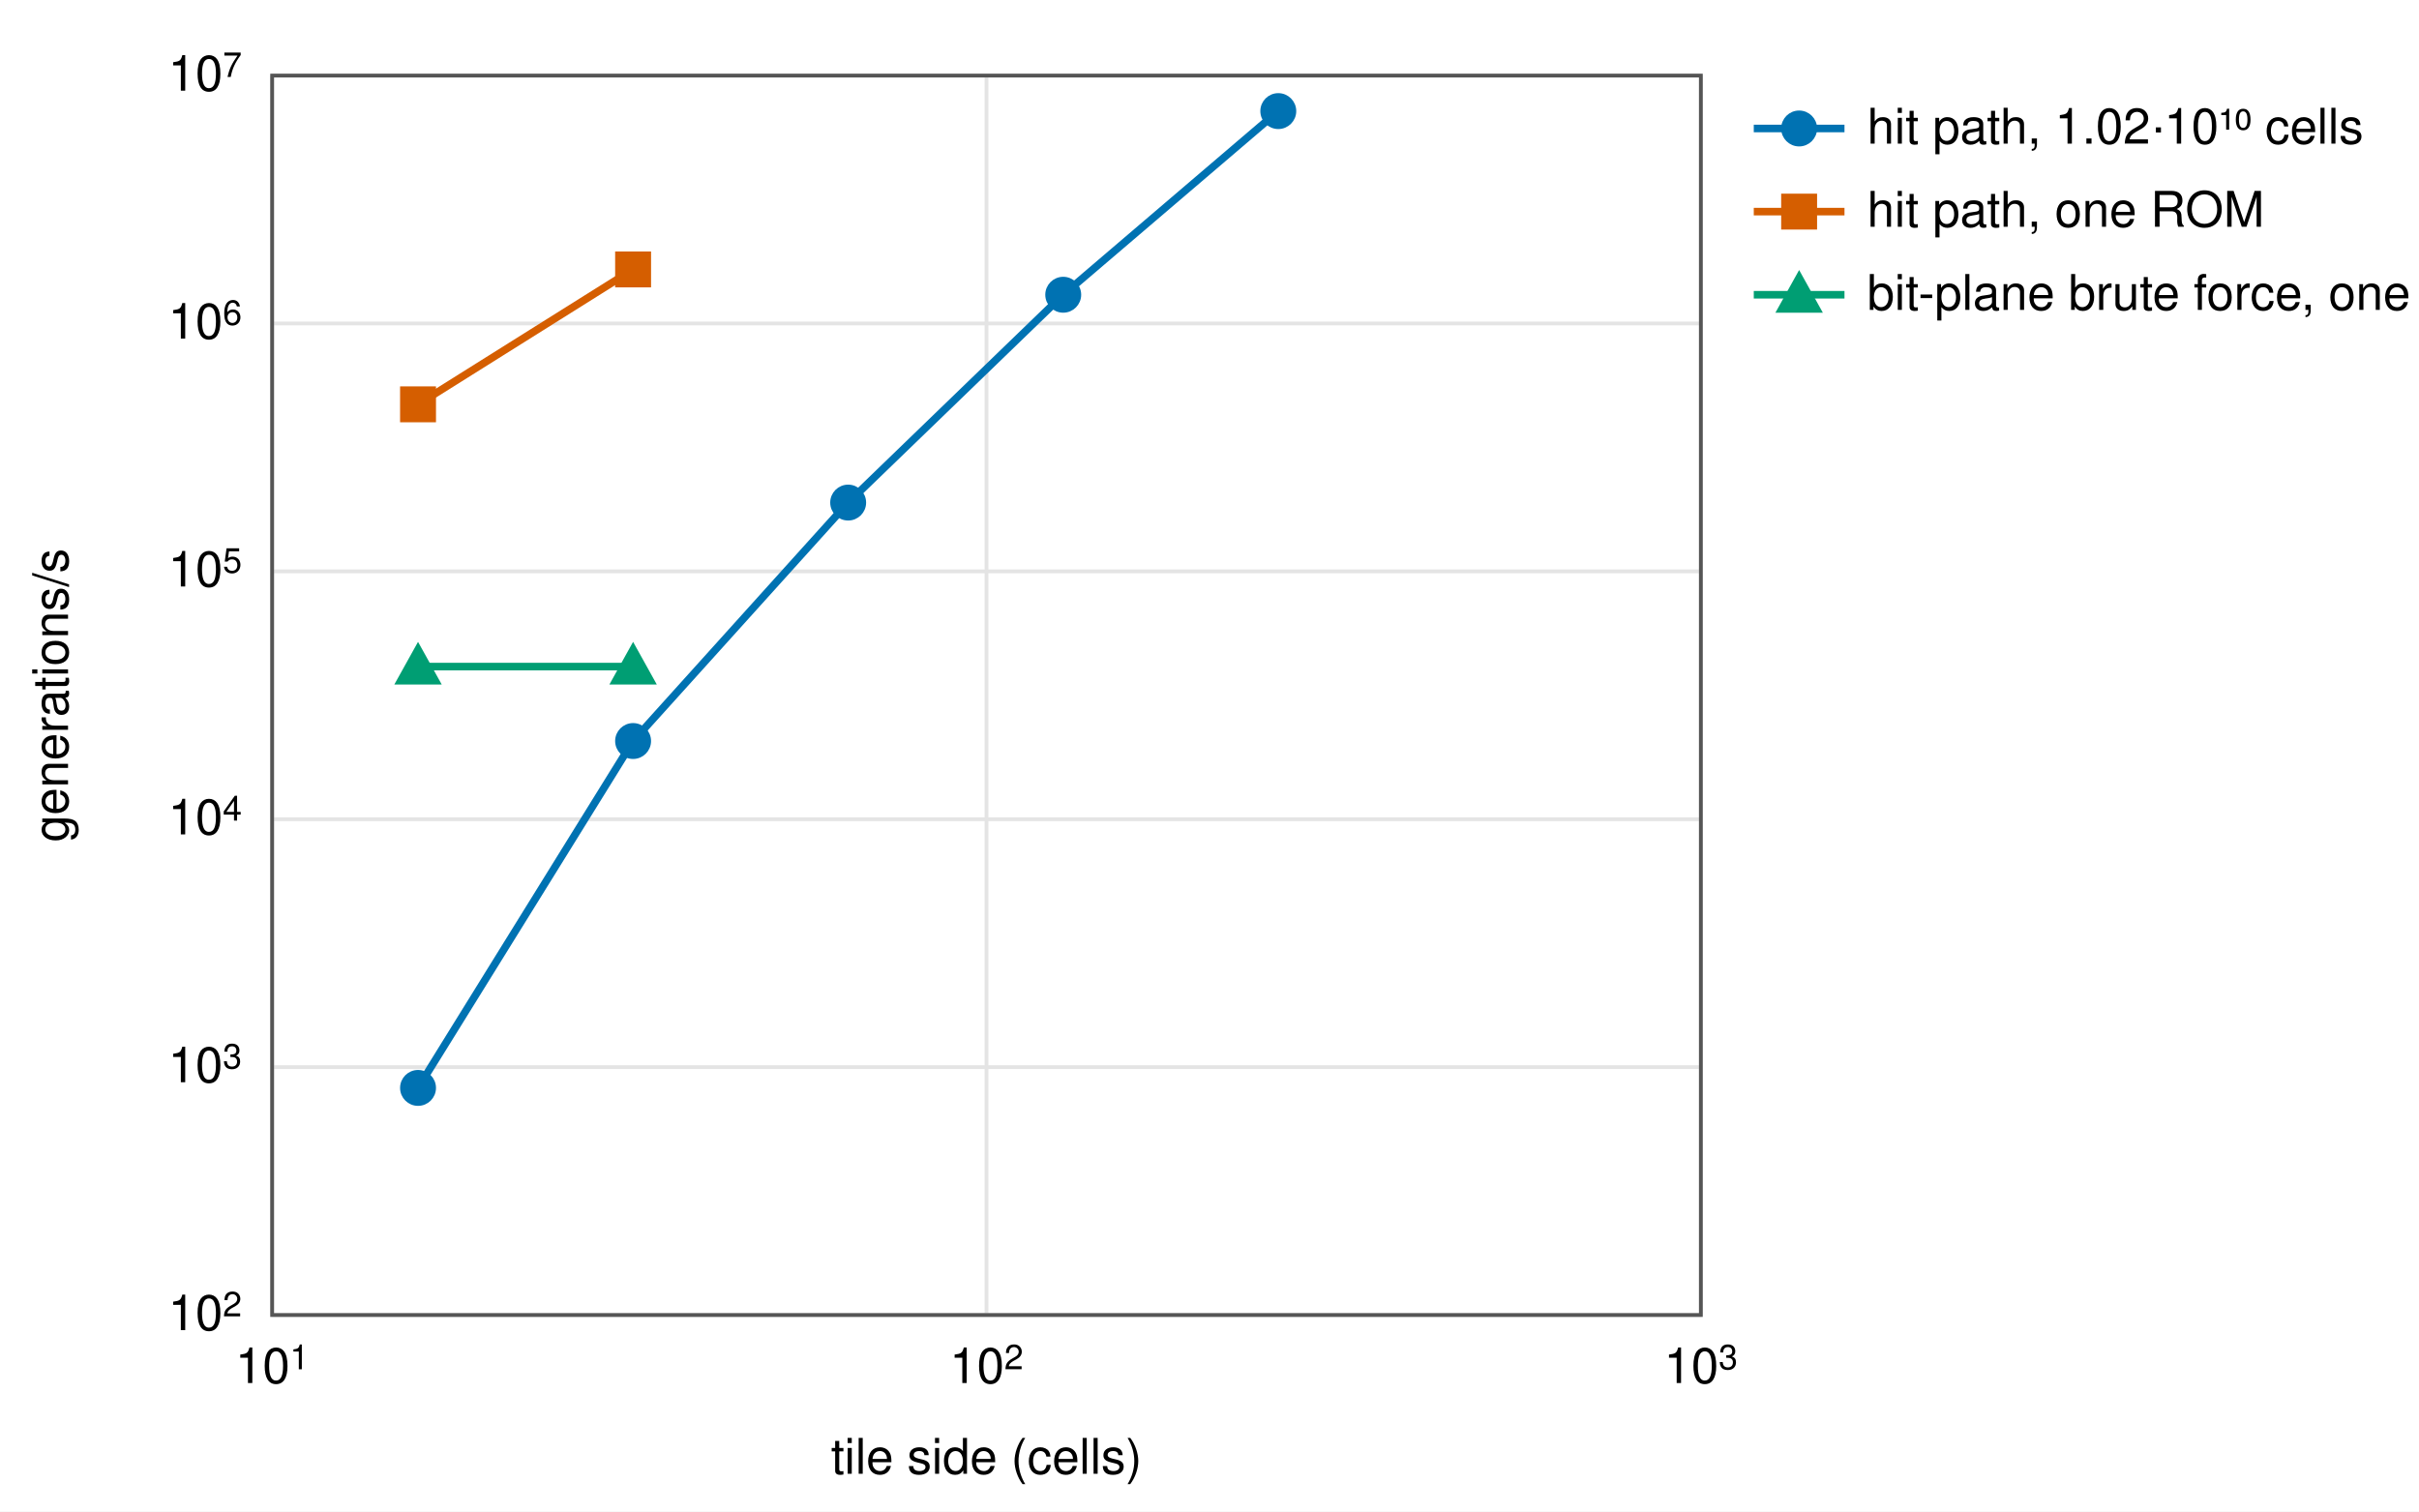
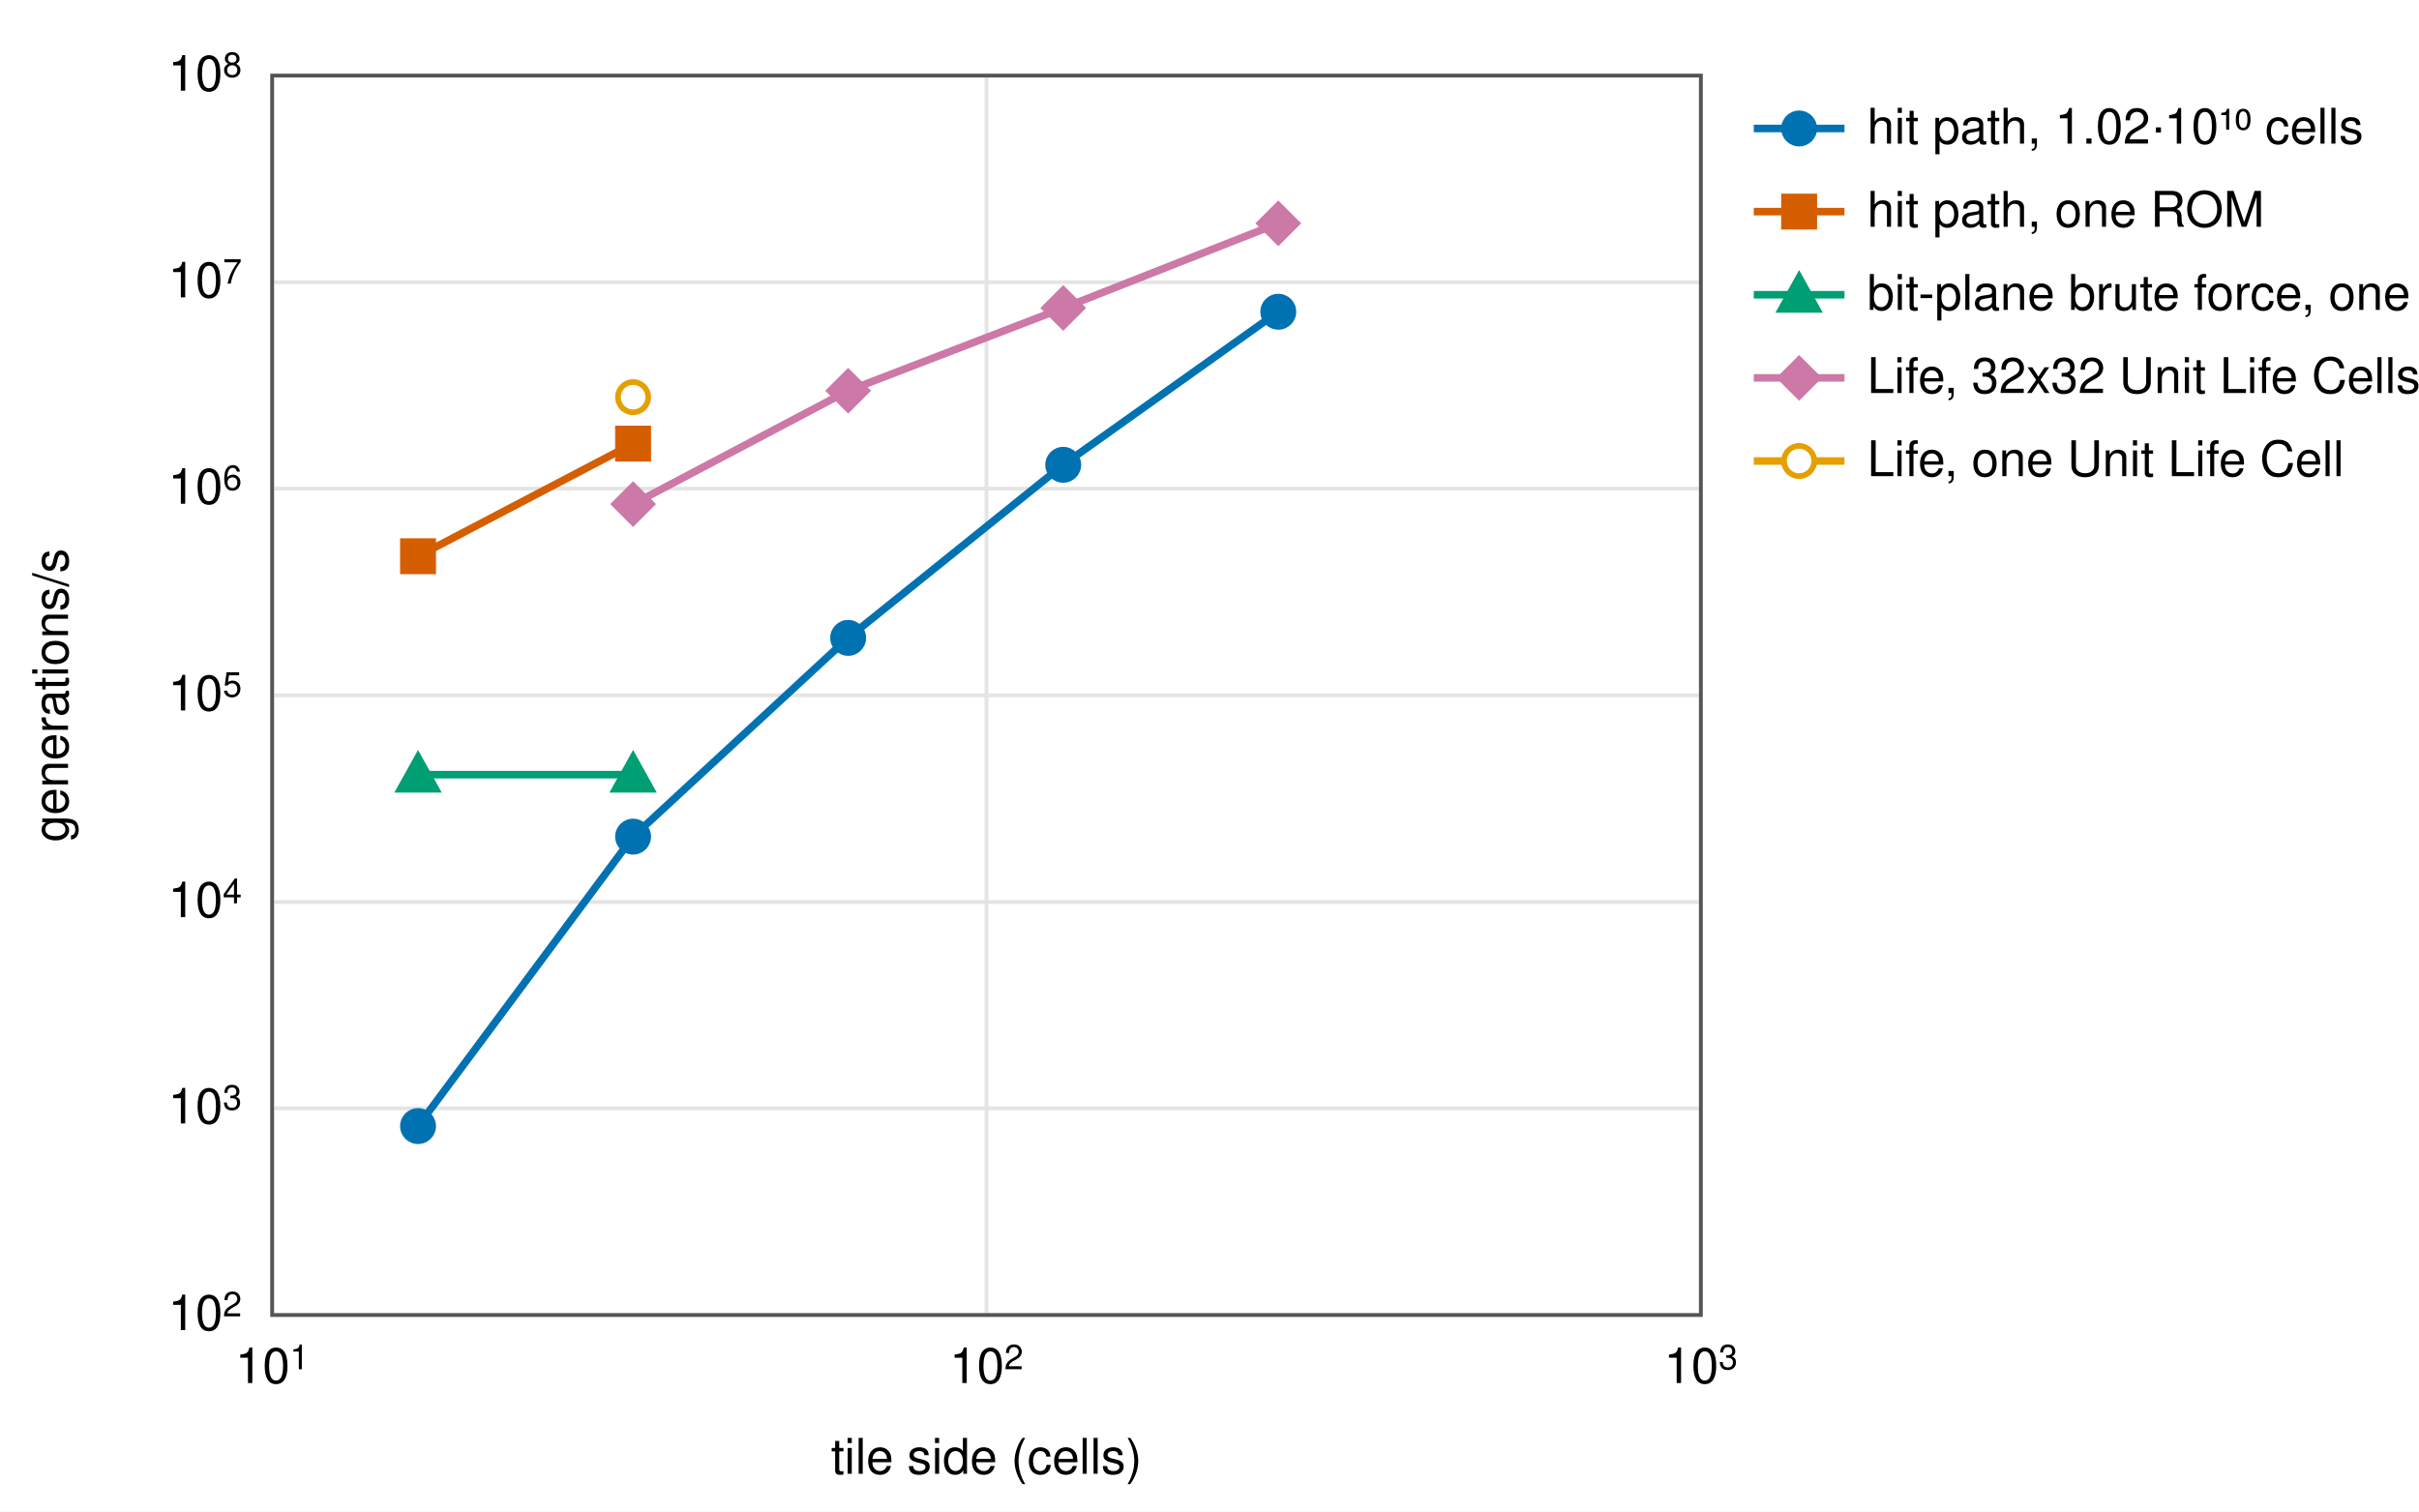
<svg xmlns="http://www.w3.org/2000/svg" width="640" height="400" viewBox="0 0 640 400" font-family="Helvetica, Arial, sans-serif" font-size="13">
  <rect width="640" height="400" fill="white" />
  <line x1="72.0" y1="20" x2="72.0" y2="348" stroke="#e4e4e4" />
  <text x="72.0" y="366" text-anchor="middle">10<tspan baseline-shift="super" font-size="70%">1</tspan>
  </text>
  <line x1="261.0" y1="20" x2="261.0" y2="348" stroke="#e4e4e4" />
  <text x="261.0" y="366" text-anchor="middle">10<tspan baseline-shift="super" font-size="70%">2</tspan>
  </text>
  <line x1="450.0" y1="20" x2="450.0" y2="348" stroke="#e4e4e4" />
  <text x="450.0" y="366" text-anchor="middle">10<tspan baseline-shift="super" font-size="70%">3</tspan>
  </text>
  <line x1="72" y1="348.0" x2="450" y2="348.0" stroke="#e4e4e4" />
  <text x="64" y="352.0" text-anchor="end">10<tspan baseline-shift="super" font-size="70%">2</tspan>
  </text>
-   <line x1="72" y1="282.4" x2="450" y2="282.4" stroke="#e4e4e4" />
-   <text x="64" y="286.4" text-anchor="end">10<tspan baseline-shift="super" font-size="70%">3</tspan>
+   <line x1="72" y1="293.3" x2="450" y2="293.3" stroke="#e4e4e4" />
+   <text x="64" y="297.3" text-anchor="end">10<tspan baseline-shift="super" font-size="70%">3</tspan>
  </text>
-   <line x1="72" y1="216.8" x2="450" y2="216.8" stroke="#e4e4e4" />
-   <text x="64" y="220.8" text-anchor="end">10<tspan baseline-shift="super" font-size="70%">4</tspan>
+   <line x1="72" y1="238.7" x2="450" y2="238.7" stroke="#e4e4e4" />
+   <text x="64" y="242.7" text-anchor="end">10<tspan baseline-shift="super" font-size="70%">4</tspan>
  </text>
-   <line x1="72" y1="151.2" x2="450" y2="151.2" stroke="#e4e4e4" />
-   <text x="64" y="155.2" text-anchor="end">10<tspan baseline-shift="super" font-size="70%">5</tspan>
+   <line x1="72" y1="184.0" x2="450" y2="184.0" stroke="#e4e4e4" />
+   <text x="64" y="188.0" text-anchor="end">10<tspan baseline-shift="super" font-size="70%">5</tspan>
  </text>
-   <line x1="72" y1="85.6" x2="450" y2="85.6" stroke="#e4e4e4" />
-   <text x="64" y="89.6" text-anchor="end">10<tspan baseline-shift="super" font-size="70%">6</tspan>
+   <line x1="72" y1="129.3" x2="450" y2="129.3" stroke="#e4e4e4" />
+   <text x="64" y="133.3" text-anchor="end">10<tspan baseline-shift="super" font-size="70%">6</tspan>
+   </text>
+   <line x1="72" y1="74.7" x2="450" y2="74.7" stroke="#e4e4e4" />
+   <text x="64" y="78.7" text-anchor="end">10<tspan baseline-shift="super" font-size="70%">7</tspan>
  </text>
  <line x1="72" y1="20.0" x2="450" y2="20.0" stroke="#e4e4e4" />
-   <text x="64" y="24.0" text-anchor="end">10<tspan baseline-shift="super" font-size="70%">7</tspan>
+   <text x="64" y="24.0" text-anchor="end">10<tspan baseline-shift="super" font-size="70%">8</tspan>
  </text>
  <rect x="72" y="20" width="378" height="328" fill="none" stroke="#555" />
  <text x="261.0" y="390" text-anchor="middle">tile side (cells)</text>
  <text transform="translate(18,184.0) rotate(-90)" text-anchor="middle">generations/s</text>
-   <polyline points="110.6,287.9 167.5,196.1 224.4,133.0 281.3,78.0 338.2,29.4" fill="none" stroke="#0072B2" stroke-width="2" />
-   <circle cx="110.6" cy="287.9" r="4" fill="#0072B2" stroke="#0072B2" stroke-width="1.5" />
-   <circle cx="167.5" cy="196.1" r="4" fill="#0072B2" stroke="#0072B2" stroke-width="1.5" />
-   <circle cx="224.4" cy="133.0" r="4" fill="#0072B2" stroke="#0072B2" stroke-width="1.5" />
-   <circle cx="281.3" cy="78.0" r="4" fill="#0072B2" stroke="#0072B2" stroke-width="1.5" />
-   <circle cx="338.2" cy="29.4" r="4" fill="#0072B2" stroke="#0072B2" stroke-width="1.5" />
+   <polyline points="110.6,298.0 167.5,221.4 224.4,168.8 281.3,123.0 338.2,82.5" fill="none" stroke="#0072B2" stroke-width="2" />
+   <circle cx="110.6" cy="298.0" r="4" fill="#0072B2" stroke="#0072B2" stroke-width="1.5" />
+   <circle cx="167.5" cy="221.4" r="4" fill="#0072B2" stroke="#0072B2" stroke-width="1.5" />
+   <circle cx="224.4" cy="168.8" r="4" fill="#0072B2" stroke="#0072B2" stroke-width="1.5" />
+   <circle cx="281.3" cy="123.0" r="4" fill="#0072B2" stroke="#0072B2" stroke-width="1.5" />
+   <circle cx="338.2" cy="82.5" r="4" fill="#0072B2" stroke="#0072B2" stroke-width="1.5" />
  <line x1="464" y1="34" x2="488" y2="34" stroke="#0072B2" stroke-width="2" />
  <circle cx="476.0" cy="34.0" r="4" fill="#0072B2" stroke="#0072B2" stroke-width="1.5" />
  <text x="494" y="38">hit path, 1.02·10¹⁰ cells</text>
-   <polyline points="110.6,107.0 167.5,71.3" fill="none" stroke="#D55E00" stroke-width="2" />
-   <rect x="106.6" y="103.0" width="8" height="8" fill="#D55E00" stroke="#D55E00" stroke-width="1.5" />
-   <rect x="163.5" y="67.3" width="8" height="8" fill="#D55E00" stroke="#D55E00" stroke-width="1.5" />
+   <polyline points="110.6,147.2 167.5,117.4" fill="none" stroke="#D55E00" stroke-width="2" />
+   <rect x="106.6" y="143.2" width="8" height="8" fill="#D55E00" stroke="#D55E00" stroke-width="1.5" />
+   <rect x="163.5" y="113.4" width="8" height="8" fill="#D55E00" stroke="#D55E00" stroke-width="1.5" />
  <line x1="464" y1="56" x2="488" y2="56" stroke="#D55E00" stroke-width="2" />
  <rect x="472.0" y="52.0" width="8" height="8" fill="#D55E00" stroke="#D55E00" stroke-width="1.5" />
  <text x="494" y="60">hit path, one ROM</text>
-   <polyline points="110.6,176.4 167.5,176.4" fill="none" stroke="#009E73" stroke-width="2" />
-   <polygon points="110.6,171.4 105.6,180.4 115.6,180.4" fill="#009E73" stroke="#009E73" stroke-width="1.5" />
-   <polygon points="167.5,171.4 162.5,180.4 172.5,180.4" fill="#009E73" stroke="#009E73" stroke-width="1.5" />
+   <polyline points="110.6,205.0 167.5,205.0" fill="none" stroke="#009E73" stroke-width="2" />
+   <polygon points="110.6,200.0 105.6,209.0 115.6,209.0" fill="#009E73" stroke="#009E73" stroke-width="1.5" />
+   <polygon points="167.5,200.0 162.5,209.0 172.5,209.0" fill="#009E73" stroke="#009E73" stroke-width="1.5" />
  <line x1="464" y1="78" x2="488" y2="78" stroke="#009E73" stroke-width="2" />
  <polygon points="476.0,73.0 471.0,82.0 481.0,82.0" fill="#009E73" stroke="#009E73" stroke-width="1.5" />
  <text x="494" y="82">bit-plane brute force, one ROM</text>
+   <polyline points="167.5,133.4 224.4,103.4 281.3,81.5 338.2,59.1" fill="none" stroke="#CC79A7" stroke-width="2" />
+   <polygon points="167.5,128.4 172.5,133.4 167.5,138.4 162.5,133.4" fill="#CC79A7" stroke="#CC79A7" stroke-width="1.5" />
+   <polygon points="224.4,98.4 229.4,103.4 224.4,108.4 219.4,103.4" fill="#CC79A7" stroke="#CC79A7" stroke-width="1.5" />
+   <polygon points="281.3,76.5 286.3,81.5 281.3,86.5 276.3,81.5" fill="#CC79A7" stroke="#CC79A7" stroke-width="1.5" />
+   <polygon points="338.2,54.1 343.2,59.1 338.2,64.1 333.2,59.1" fill="#CC79A7" stroke="#CC79A7" stroke-width="1.5" />
+   <line x1="464" y1="100" x2="488" y2="100" stroke="#CC79A7" stroke-width="2" />
+   <polygon points="476.0,95.0 481.0,100.0 476.0,105.0 471.0,100.0" fill="#CC79A7" stroke="#CC79A7" stroke-width="1.5" />
+   <text x="494" y="104">Life, 32x32 Unit Life Cells</text>
+   <circle cx="167.5" cy="105.1" r="4" fill="white" stroke="#E69F00" stroke-width="1.5" />
+   <line x1="464" y1="122" x2="488" y2="122" stroke="#E69F00" stroke-width="2" />
+   <circle cx="476.0" cy="122.0" r="4" fill="white" stroke="#E69F00" stroke-width="1.5" />
+   <text x="494" y="126">Life, one Unit Life Cell</text>
</svg>
